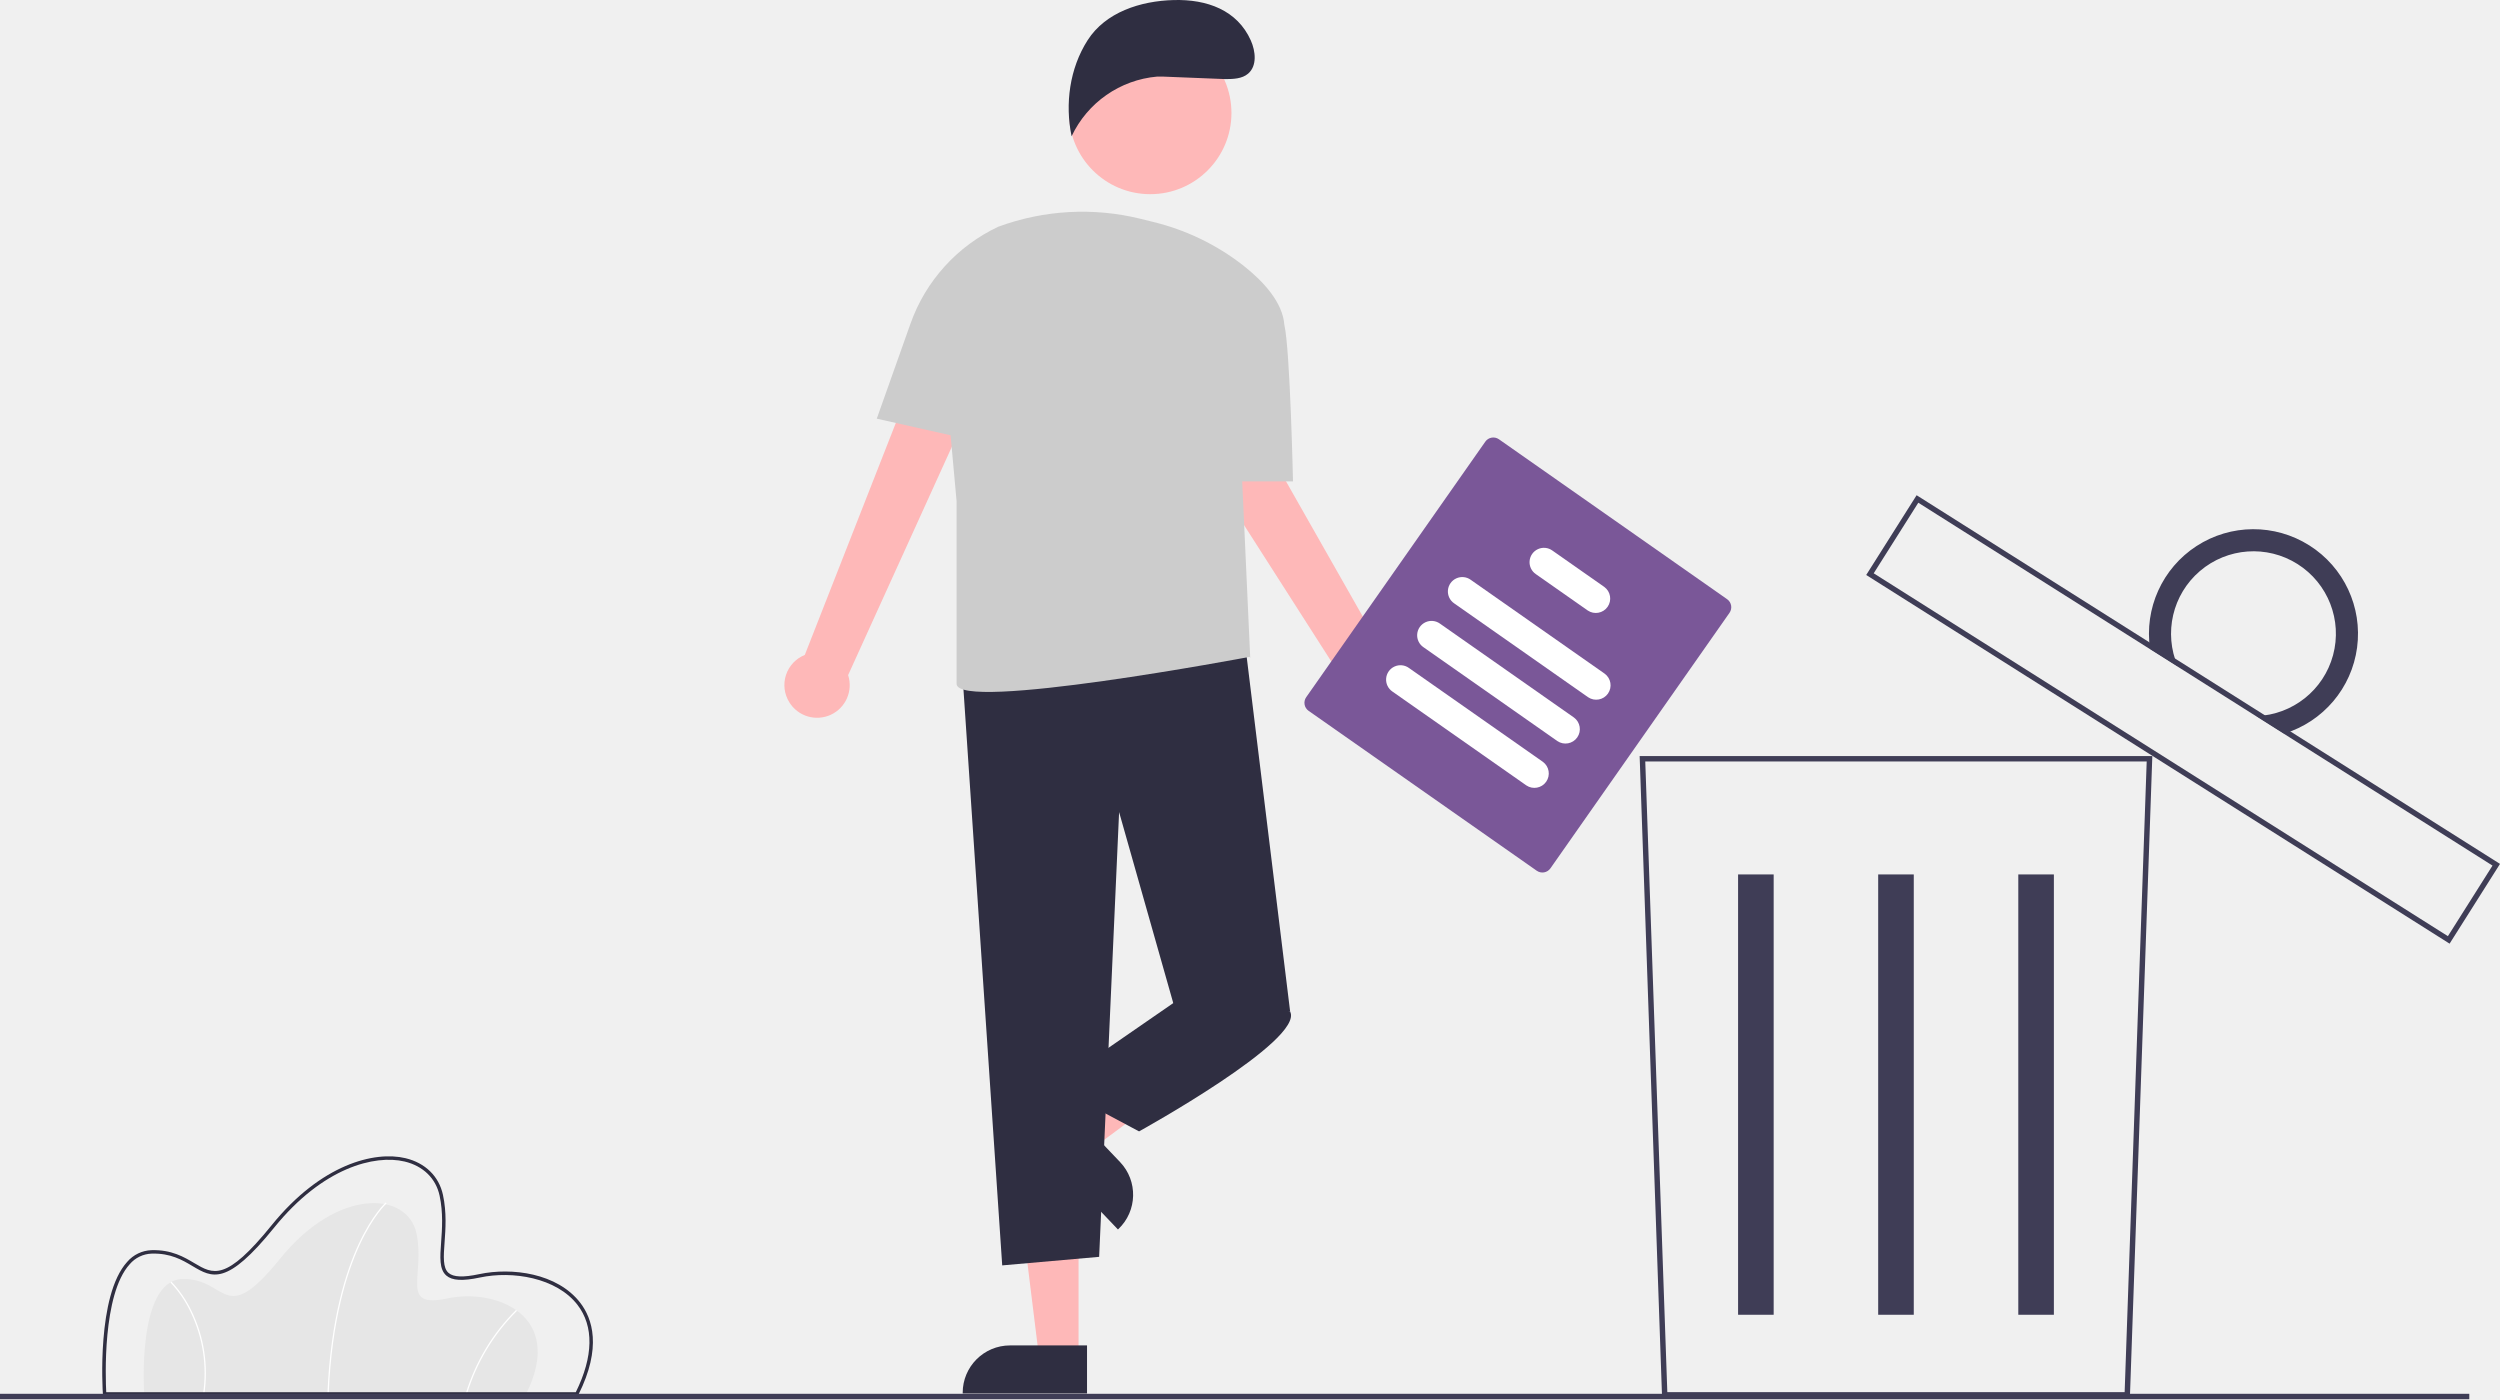
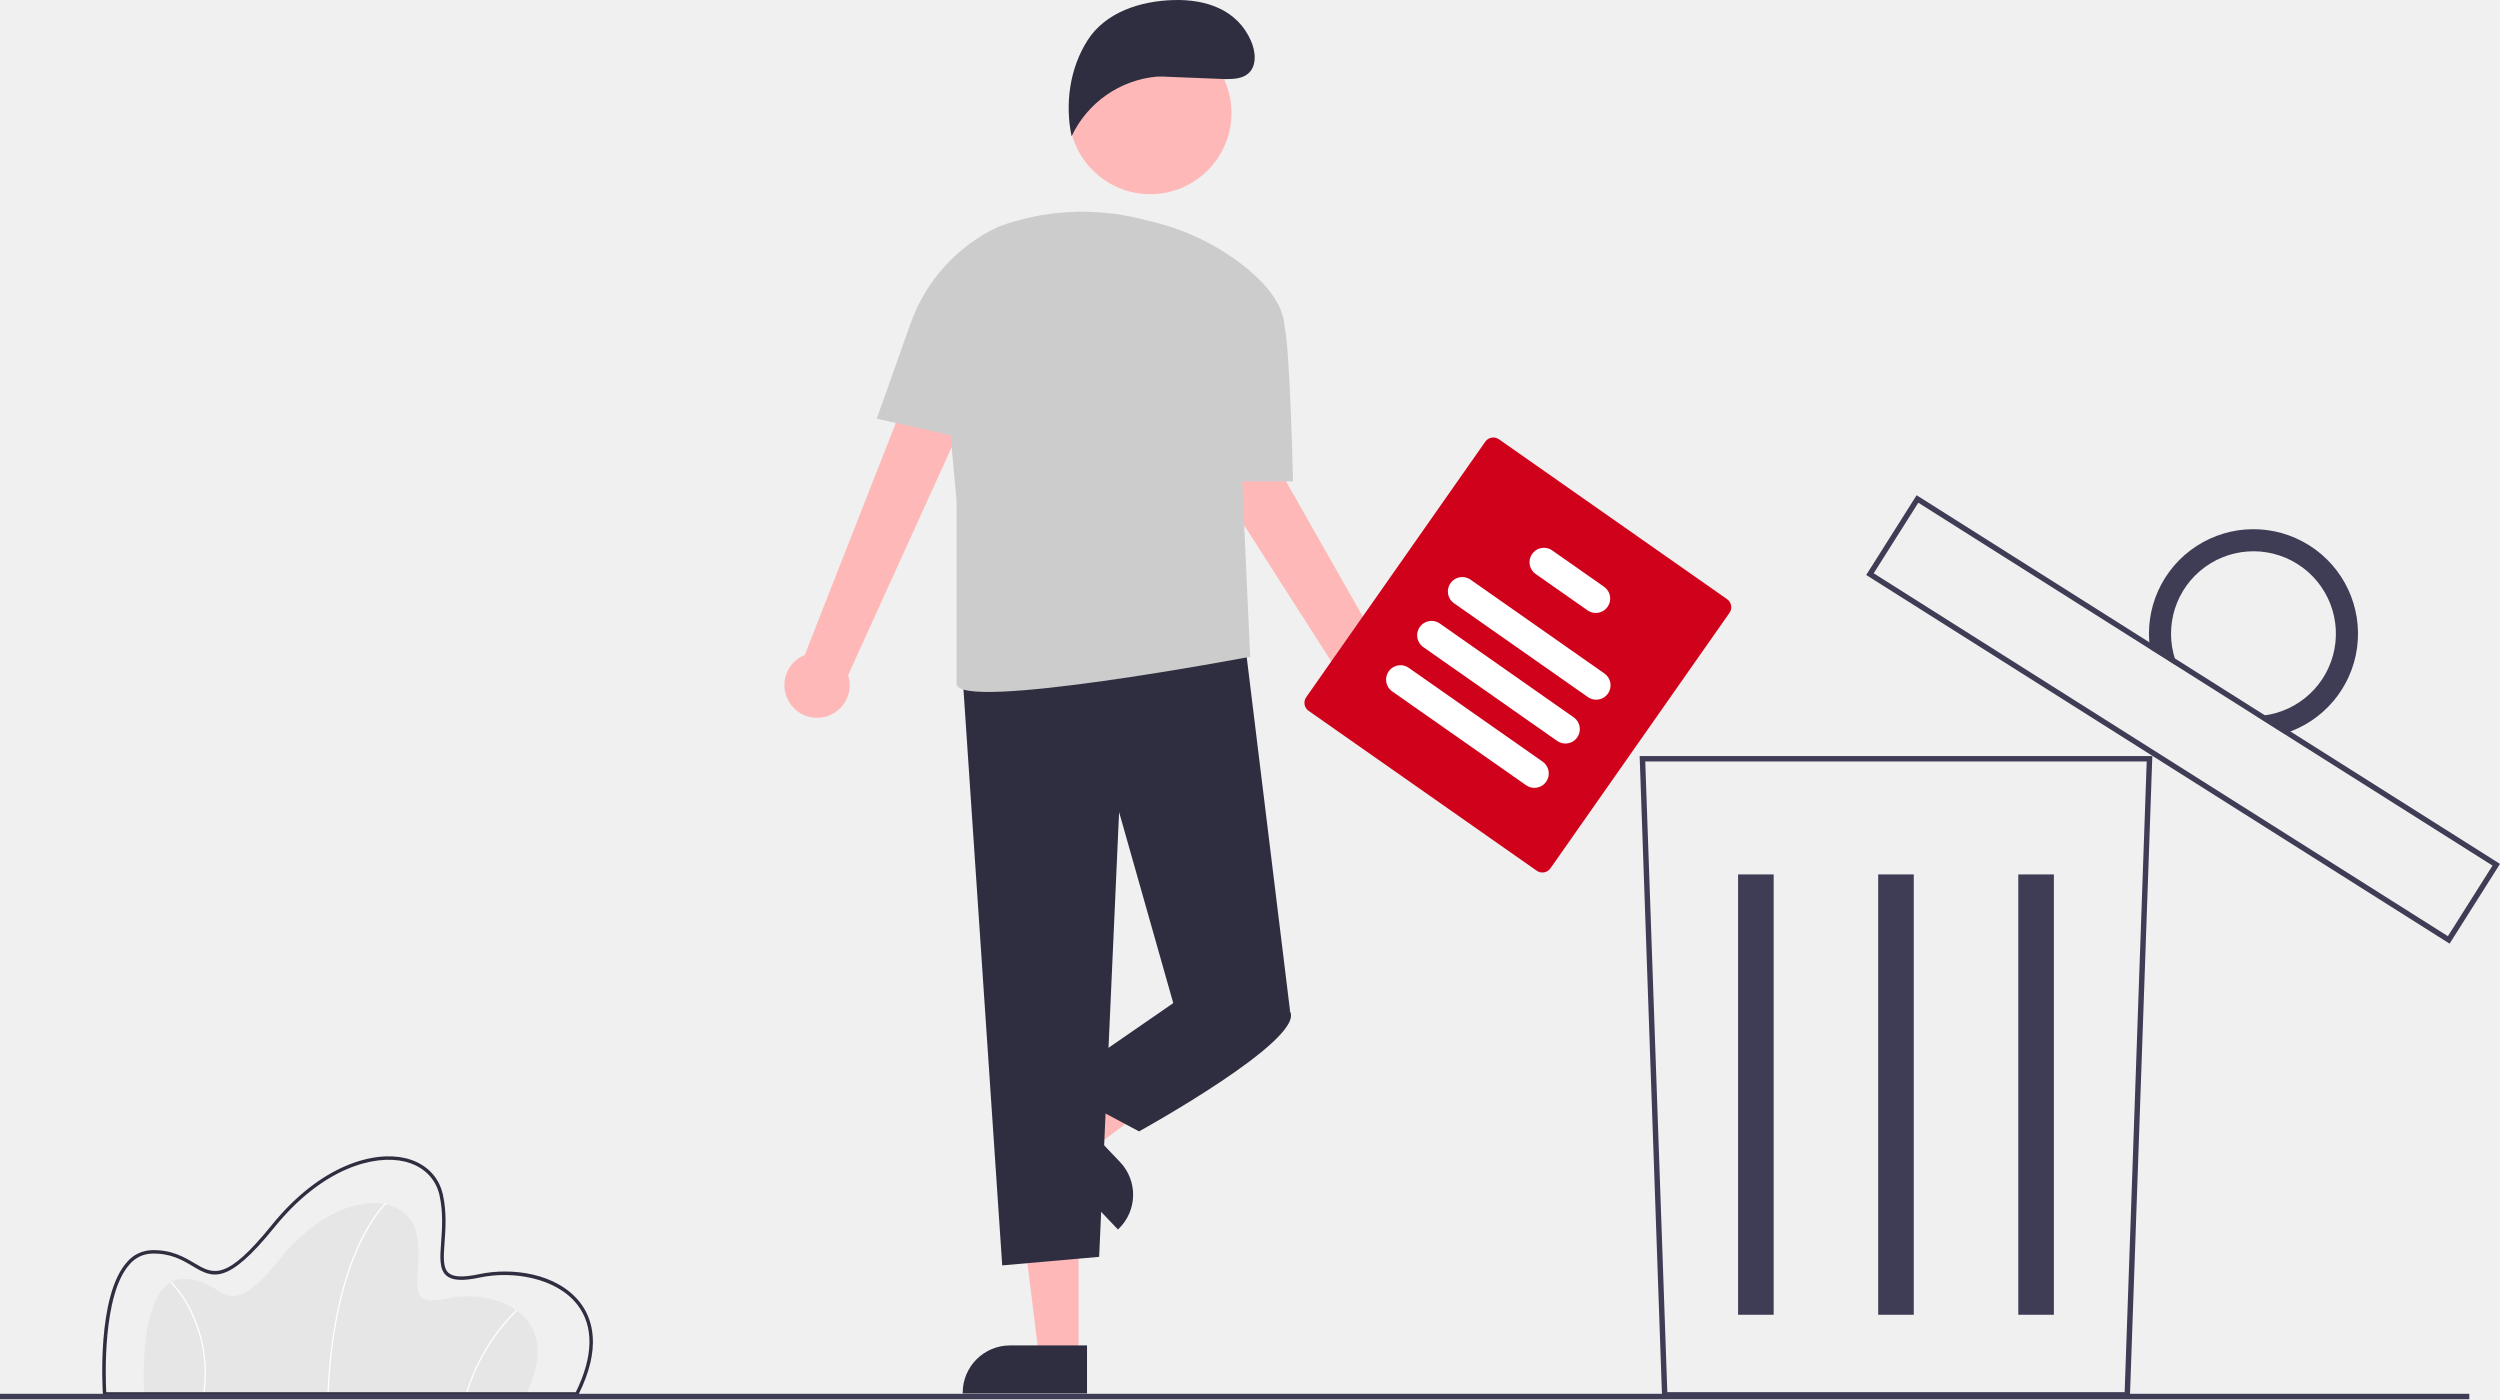
<svg xmlns="http://www.w3.org/2000/svg" data-name="Layer 1" width="920.304" height="515.087" viewBox="0 0 920.304 515.087">
-   <path id="a935b196-91fc-4d65-bd04-49275a33d175-45" data-name="Path 1" d="M333.527,705.582h-140.6s-2.85-41.8,14.012-42.275,14.962,18.525,36.1-7.6,46.787-24.7,50.112-9.262-6.412,27.787,11.4,23.987S348.014,676.607,333.527,705.582Z" transform="translate(-139.8479 -192.4567)" fill="#e6e6e6" />
-   <path id="af9a6d89-7824-4af5-a475-6980c18ad0f3-46" data-name="Path 2" d="M260.854,705.592l-.475-.019c1.107-27.52,6.87-45.2,11.511-55.19,5.038-10.844,9.893-15.234,9.942-15.277l.316.355c-.048.043-4.846,4.389-9.844,15.16C267.689,660.565,261.957,678.175,260.854,705.592Z" transform="translate(-139.8479 -192.4567)" fill="#fff" />
-   <path id="ae138407-70d7-43ff-b006-9d3240c337f6-47" data-name="Path 3" d="M311.74,705.648l-.456-.133a73.682,73.682,0,0,1,18.551-30.863l.319.352A73.183,73.183,0,0,0,311.74,705.648Z" transform="translate(-139.8479 -192.4567)" fill="#fff" />
-   <path id="a7d931fe-d47e-4aa5-ae01-a0d26a3448cc-48" data-name="Path 4" d="M215.073,705.615l-.471-.065a51.732,51.732,0,0,0-4.653-30.238,41.633,41.633,0,0,0-7.34-10.716l.329-.343a42.155,42.155,0,0,1,7.441,10.848A52.206,52.206,0,0,1,215.073,705.615Z" transform="translate(-139.8479 -192.4567)" fill="#fff" />
-   <path id="b274f1e0-b558-44b1-a0b2-dcd77bbddb14-49" data-name="Path 5" d="M352.608,706.217h-174.845l-.04-.592c-.1-1.473-2.331-36.228,8.93-48.629a12.334,12.334,0,0,1,9.013-4.325c7.34-.209,11.953,2.541,15.674,4.747,7.013,4.16,11.645,6.909,28.49-13.91,18.247-22.553,37.936-27.406,49.254-24.708,7.313,1.744,12.353,6.671,13.828,13.52,1.4,6.485.952,12.578.594,17.475-.383,5.239-.685,9.376,1.467,11.252,1.8,1.565,5.381,1.707,11.281.448,12-2.56,28.748-.37,37.153,10.491,4.522,5.843,8.085,16.463-.623,33.88Zm-173.652-1.271h172.865c6.489-13.165,6.692-24.287.581-32.182-7.711-9.963-23.888-12.585-35.883-10.026-6.411,1.368-10.23,1.142-12.381-.732-2.631-2.292-2.308-6.71-1.9-12.3.352-4.815.789-10.808-.569-17.115-1.368-6.351-6.063-10.926-12.881-12.551-10.957-2.614-30.1,2.177-47.971,24.27-17.534,21.672-22.817,18.54-30.126,14.2-3.767-2.234-8.043-4.767-14.99-4.57a11.109,11.109,0,0,0-8.108,3.909c-10.118,11.146-8.884,42.398-8.636,47.097Z" transform="translate(-139.8479 -192.4567)" fill="#2f2e41" />
-   <path id="bca7d782-7e31-494e-97b0-f49b8df7894d-50" data-name="Path 8" d="M923.908,706.923h-172.216l-.033-.965-8.223-235.18h188.727Zm-170.284-2h168.352l8.117-232.145h-184.587Z" transform="translate(-139.8479 -192.4567)" fill="#3f3d56" />
+   <path id="a935b196-91fc-4d65-bd04-49275a33d175-506" data-name="Path 1" d="M333.527,705.582h-140.6s-2.85-41.8,14.012-42.275,14.962,18.525,36.1-7.6,46.787-24.7,50.112-9.262-6.412,27.787,11.4,23.987S348.014,676.607,333.527,705.582Z" transform="translate(-139.8479 -192.4567)" fill="#e6e6e6" />
+   <path id="af9a6d89-7824-4af5-a475-6980c18ad0f3-507" data-name="Path 2" d="M260.854,705.592l-.475-.019c1.107-27.52,6.87-45.2,11.511-55.19,5.038-10.844,9.893-15.234,9.942-15.277l.316.355c-.048.043-4.846,4.389-9.844,15.16C267.689,660.565,261.957,678.175,260.854,705.592Z" transform="translate(-139.8479 -192.4567)" fill="#fff" />
+   <path id="ae138407-70d7-43ff-b006-9d3240c337f6-508" data-name="Path 3" d="M311.74,705.648l-.456-.133a73.682,73.682,0,0,1,18.551-30.863l.319.352A73.183,73.183,0,0,0,311.74,705.648Z" transform="translate(-139.8479 -192.4567)" fill="#fff" />
+   <path id="a7d931fe-d47e-4aa5-ae01-a0d26a3448cc-509" data-name="Path 4" d="M215.073,705.615l-.471-.065a51.732,51.732,0,0,0-4.653-30.238,41.633,41.633,0,0,0-7.34-10.716l.329-.343a42.155,42.155,0,0,1,7.441,10.848A52.206,52.206,0,0,1,215.073,705.615Z" transform="translate(-139.8479 -192.4567)" fill="#fff" />
+   <path id="b274f1e0-b558-44b1-a0b2-dcd77bbddb14-510" data-name="Path 5" d="M352.608,706.217h-174.845l-.04-.592c-.1-1.473-2.331-36.228,8.93-48.629a12.334,12.334,0,0,1,9.013-4.325c7.34-.209,11.953,2.541,15.674,4.747,7.013,4.16,11.645,6.909,28.49-13.91,18.247-22.553,37.936-27.406,49.254-24.708,7.313,1.744,12.353,6.671,13.828,13.52,1.4,6.485.952,12.578.594,17.475-.383,5.239-.685,9.376,1.467,11.252,1.8,1.565,5.381,1.707,11.281.448,12-2.56,28.748-.37,37.153,10.491,4.522,5.843,8.085,16.463-.623,33.88Zm-173.652-1.271h172.865c6.489-13.165,6.692-24.287.581-32.182-7.711-9.963-23.888-12.585-35.883-10.026-6.411,1.368-10.23,1.142-12.381-.732-2.631-2.292-2.308-6.71-1.9-12.3.352-4.815.789-10.808-.569-17.115-1.368-6.351-6.063-10.926-12.881-12.551-10.957-2.614-30.1,2.177-47.971,24.27-17.534,21.672-22.817,18.54-30.126,14.2-3.767-2.234-8.043-4.767-14.99-4.57a11.109,11.109,0,0,0-8.108,3.909c-10.118,11.146-8.884,42.398-8.636,47.097Z" transform="translate(-139.8479 -192.4567)" fill="#2f2e41" />
+   <path id="bca7d782-7e31-494e-97b0-f49b8df7894d-511" data-name="Path 8" d="M923.908,706.923h-172.216l-.033-.965-8.223-235.18h188.727Zm-170.284-2h168.352l8.117-232.145h-184.587Z" transform="translate(-139.8479 -192.4567)" fill="#3f3d56" />
  <g id="e7d5632f-8461-4dcf-9cd9-df8e3f64d5e2" data-name="Group 1">
    <rect id="ad932c98-7027-4b28-8e73-a76d8a4136e0" data-name="Rectangle 17" x="639.826" y="321.897" width="13.099" height="162.097" fill="#3f3d56" />
    <rect id="ae1e5d8b-7977-4a56-a24c-fbb057f76b38" data-name="Rectangle 18" x="691.402" y="321.897" width="13.099" height="162.097" fill="#3f3d56" />
    <rect id="bffa0855-fc38-45cc-9e39-6daa1d3e4103" data-name="Rectangle 19" x="742.978" y="321.897" width="13.099" height="162.097" fill="#3f3d56" />
  </g>
  <path d="M1041.597,539.839l-.846-.534L826.838,404.122l18.556-29.362.846.534,213.913,135.183Zm-212-136.339,211.377,133.58,16.418-25.979-211.376-133.581Z" transform="translate(-139.8479 -192.4567)" fill="#3f3d56" />
-   <path id="b31113e7-cae2-4653-b248-af5e4acb0a6c-51" data-name="Path 10" d="M989.95,393.226a38.459,38.459,0,0,0-58.62,38.07l10.2,6.446a30.344,30.344,0,1,1,28.98,18.321l10.2,6.446a38.459,38.459,0,0,0,9.249-69.283Z" transform="translate(-139.8479 -192.4567)" fill="#3f3d56" />
+   <path id="b31113e7-cae2-4653-b248-af5e4acb0a6c-512" data-name="Path 10" d="M989.95,393.226a38.459,38.459,0,0,0-58.62,38.07l10.2,6.446a30.344,30.344,0,1,1,28.98,18.321l10.2,6.446a38.459,38.459,0,0,0,9.249-69.283Z" transform="translate(-139.8479 -192.4567)" fill="#3f3d56" />
  <rect id="bbfb7505-c422-4cd7-b125-b9dee40ff3b1" data-name="Rectangle 21" y="513.087" width="909" height="2" fill="#3f3d56" />
  <g id="b91459ce-423d-4e92-a857-d0ba85dc07c7" data-name="Group 6">
-     <path id="bc369f15-2cd9-428d-9eec-3a8fd8cc1bba-52" data-name="Path 111" d="M536.885,691.896h-14.564l-6.932-56.174h21.5Z" transform="translate(-139.8479 -192.4567)" fill="#feb8b8" />
-     <path id="fafca8b8-1a63-4513-a3fa-e64917847011-53" data-name="Path 112" d="M494.234,705.418h45.771v-17.684h-28.332a17.439,17.439,0,0,0-17.439,17.439h0Z" transform="translate(-139.8479 -192.4567)" fill="#2f2e41" />
-     <path id="a38ea43e-f1b1-406e-84c8-61e7480f01b4-54" data-name="Path 113" d="M531.766,604.851l10.046,10.545,45.452-33.727-14.826-15.563Z" transform="translate(-139.8479 -192.4567)" fill="#feb8b8" />
-     <path id="b5ba90e2-8a51-4a77-95c4-5b486c8770ec-55" data-name="Path 114" d="M552.161,620.227l-19.549-20.512-12.803,12.202,31.582,33.138.177-.169a17.441,17.441,0,0,0,.593-24.659Z" transform="translate(-139.8479 -192.4567)" fill="#2f2e41" />
-     <path id="b1536285-e66e-494f-8c4f-a2304265e4c3-56" data-name="Path 115" d="M430.396,450.953a11.946,11.946,0,0,1,5.715-17.4l57.179-145.727,22.288,13.345-63.518,139.8a12.01,12.01,0,0,1-21.664,9.982Z" transform="translate(-139.8479 -192.4567)" fill="#feb8b8" />
-     <path id="acd6249e-4699-4411-813c-091b3a750afe-57" data-name="Path 116" d="M647.428,461.398a11.945,11.945,0,0,1-10.727-14.85l-84.354-131.869,23.891-10.2,75.836,133.523a12.01,12.01,0,0,1-4.646,23.4Z" transform="translate(-139.8479 -192.4567)" fill="#feb8b8" />
-     <path id="ece4d731-f277-435f-bbc1-e3b70679d22f-58" data-name="Path 117" d="M493.853,436.361l14.931,221.913,35.682-3.148,7.346-163.722,19.94,70.314,43.028,3.148-17.031-139Z" transform="translate(-139.8479 -192.4567)" fill="#2f2e41" />
-     <path id="b91f5bf0-a8c5-41a2-a26e-8e2fd84207c6-59" data-name="Path 118" d="M578.049,551.224l-6.3,10.495-44.073,30.434,31.484,16.792s60.869-33.583,55.622-44.078Z" transform="translate(-139.8479 -192.4567)" fill="#2f2e41" />
-     <path id="b0b7866d-f3ba-460a-97cc-8103175b89de-60" data-name="Path 119" d="M462.607,346.577l12.421-35a62.494,62.494,0,0,1,32.332-35.668h0a89.427,89.427,0,0,1,52.484-2.873l4.52,1.122a87.364,87.364,0,0,1,33.128,16c7.654,6.034,14.54,13.674,15.153,21.892a.244.244,0,0,0,.015.051c2.12,9.292,3.169,57.567,3.169,57.567h-18.7l2.958,65.067-.239-.471s-107.856,20.411-107.856,9.916v-67.168l-2.211-24.32Z" transform="translate(-139.8479 -192.4567)" fill="#ccc" />
+     <path id="bc369f15-2cd9-428d-9eec-3a8fd8cc1bba-513" data-name="Path 111" d="M536.885,691.896h-14.564l-6.932-56.174h21.5Z" transform="translate(-139.8479 -192.4567)" fill="#feb8b8" />
+     <path id="fafca8b8-1a63-4513-a3fa-e64917847011-514" data-name="Path 112" d="M494.234,705.418h45.771v-17.684h-28.332a17.439,17.439,0,0,0-17.439,17.439h0Z" transform="translate(-139.8479 -192.4567)" fill="#2f2e41" />
+     <path id="a38ea43e-f1b1-406e-84c8-61e7480f01b4-515" data-name="Path 113" d="M531.766,604.851l10.046,10.545,45.452-33.727-14.826-15.563Z" transform="translate(-139.8479 -192.4567)" fill="#feb8b8" />
+     <path id="b5ba90e2-8a51-4a77-95c4-5b486c8770ec-516" data-name="Path 114" d="M552.161,620.227l-19.549-20.512-12.803,12.202,31.582,33.138.177-.169a17.441,17.441,0,0,0,.593-24.659Z" transform="translate(-139.8479 -192.4567)" fill="#2f2e41" />
+     <path id="b1536285-e66e-494f-8c4f-a2304265e4c3-517" data-name="Path 115" d="M430.396,450.953a11.946,11.946,0,0,1,5.715-17.4l57.179-145.727,22.288,13.345-63.518,139.8a12.01,12.01,0,0,1-21.664,9.982Z" transform="translate(-139.8479 -192.4567)" fill="#feb8b8" />
+     <path id="acd6249e-4699-4411-813c-091b3a750afe-518" data-name="Path 116" d="M647.428,461.398a11.945,11.945,0,0,1-10.727-14.85l-84.354-131.869,23.891-10.2,75.836,133.523a12.01,12.01,0,0,1-4.646,23.4Z" transform="translate(-139.8479 -192.4567)" fill="#feb8b8" />
+     <path id="ece4d731-f277-435f-bbc1-e3b70679d22f-519" data-name="Path 117" d="M493.853,436.361l14.931,221.913,35.682-3.148,7.346-163.722,19.94,70.314,43.028,3.148-17.031-139Z" transform="translate(-139.8479 -192.4567)" fill="#2f2e41" />
+     <path id="b91f5bf0-a8c5-41a2-a26e-8e2fd84207c6-520" data-name="Path 118" d="M578.049,551.224l-6.3,10.495-44.073,30.434,31.484,16.792s60.869-33.583,55.622-44.078Z" transform="translate(-139.8479 -192.4567)" fill="#2f2e41" />
+     <path id="b0b7866d-f3ba-460a-97cc-8103175b89de-521" data-name="Path 119" d="M462.607,346.577l12.421-35a62.494,62.494,0,0,1,32.332-35.668h0a89.427,89.427,0,0,1,52.484-2.873l4.52,1.122a87.364,87.364,0,0,1,33.128,16c7.654,6.034,14.54,13.674,15.153,21.892a.244.244,0,0,0,.015.051c2.12,9.292,3.169,57.567,3.169,57.567h-18.7l2.958,65.067-.239-.471s-107.856,20.411-107.856,9.916v-67.168l-2.211-24.32Z" transform="translate(-139.8479 -192.4567)" fill="#ccc" />
    <circle id="bd3b9138-8795-4826-98b2-48d72249760b" data-name="Ellipse 12" cx="423.432" cy="41.593" r="29.889" fill="#feb8b8" />
-     <path id="e83e2647-99b5-4c80-ac3e-9e5d1f9bc81d-61" data-name="Path 120" d="M567.757,220.645l23.208.93c2.92-.009,6.108-.112,8.332-2,3.35-2.849,2.789-8.225.995-12.241-5-11.182-16.153-15.188-28.4-14.859s-25.08,4.48-31.675,14.8-8.377,23.352-5.893,35.344a38.534,38.534,0,0,1,31.508-21.97Z" transform="translate(-139.8479 -192.4567)" fill="#2f2e41" />
+     <path id="e83e2647-99b5-4c80-ac3e-9e5d1f9bc81d-522" data-name="Path 120" d="M567.757,220.645l23.208.93c2.92-.009,6.108-.112,8.332-2,3.35-2.849,2.789-8.225.995-12.241-5-11.182-16.153-15.188-28.4-14.859s-25.08,4.48-31.675,14.8-8.377,23.352-5.893,35.344a38.534,38.534,0,0,1,31.508-21.97Z" transform="translate(-139.8479 -192.4567)" fill="#2f2e41" />
  </g>
  <g id="ff061cc6-72bd-494d-9c36-32e4a4020cd7" data-name="Group 4">
-     <path id="bc404282-8d4f-43f7-bc12-02f97785eba1-62" data-name="Path 81" d="M705.571,513.001l-84.002-58.873a3.607,3.607,0,0,1-.882-5.015L686.619,355.041a3.607,3.607,0,0,1,5.015-.882l84.002,58.873a3.607,3.607,0,0,1,.882,5.015l-65.93,94.07A3.607,3.607,0,0,1,705.571,513.001Z" transform="translate(-139.8479 -192.4567)" fill="#7a5798" />
-     <path id="ae4af9f3-88ec-4cab-9b9e-a4fc234f7062-63" data-name="Path 82" d="M724.462,449.12l-49.291-34.546a5.301,5.301,0,1,1,6.084-8.681l49.291,34.546a5.301,5.301,0,0,1-6.084,8.681Z" transform="translate(-139.8479 -192.4567)" fill="#fff" />
-     <path id="fe48f3fd-992f-41c2-af3b-c30882e26a16-64" data-name="Path 83" d="M713.15,465.261l-49.291-34.546a5.301,5.301,0,1,1,6.084-8.681l49.291,34.546a5.301,5.301,0,0,1-6.084,8.681Z" transform="translate(-139.8479 -192.4567)" fill="#fff" />
-     <path id="e216638f-22ba-49ea-a46c-300c78c4e875-65" data-name="Path 84" d="M701.716,481.576,652.425,447.03a5.301,5.301,0,1,1,6.084-8.681l49.291,34.546a5.301,5.301,0,0,1-6.084,8.681Z" transform="translate(-139.8479 -192.4567)" fill="#fff" />
-     <path id="ee43e3d8-5f22-4b53-a964-043fec166479-66" data-name="Path 85" d="M724.324,417.19l-19.092-13.381a5.301,5.301,0,1,1,6.084-8.681L730.408,408.509a5.301,5.301,0,0,1-6.084,8.681Z" transform="translate(-139.8479 -192.4567)" fill="#fff" />
+     <path id="bc404282-8d4f-43f7-bc12-02f97785eba1-523" data-name="Path 81" d="M705.571,513.001l-84.002-58.873a3.607,3.607,0,0,1-.882-5.015L686.619,355.041a3.607,3.607,0,0,1,5.015-.882l84.002,58.873a3.607,3.607,0,0,1,.882,5.015l-65.93,94.07A3.607,3.607,0,0,1,705.571,513.001Z" transform="translate(-139.8479 -192.4567)" fill="#d0021b" />
+     <path id="ae4af9f3-88ec-4cab-9b9e-a4fc234f7062-524" data-name="Path 82" d="M724.462,449.12l-49.291-34.546a5.301,5.301,0,1,1,6.084-8.681l49.291,34.546a5.301,5.301,0,0,1-6.084,8.681Z" transform="translate(-139.8479 -192.4567)" fill="#fff" />
+     <path id="fe48f3fd-992f-41c2-af3b-c30882e26a16-525" data-name="Path 83" d="M713.15,465.261l-49.291-34.546a5.301,5.301,0,1,1,6.084-8.681l49.291,34.546a5.301,5.301,0,0,1-6.084,8.681Z" transform="translate(-139.8479 -192.4567)" fill="#fff" />
+     <path id="e216638f-22ba-49ea-a46c-300c78c4e875-526" data-name="Path 84" d="M701.716,481.576,652.425,447.03a5.301,5.301,0,1,1,6.084-8.681l49.291,34.546a5.301,5.301,0,0,1-6.084,8.681Z" transform="translate(-139.8479 -192.4567)" fill="#fff" />
+     <path id="ee43e3d8-5f22-4b53-a964-043fec166479-527" data-name="Path 85" d="M724.324,417.19l-19.092-13.381a5.301,5.301,0,1,1,6.084-8.681L730.408,408.509a5.301,5.301,0,0,1-6.084,8.681Z" transform="translate(-139.8479 -192.4567)" fill="#fff" />
  </g>
</svg>
